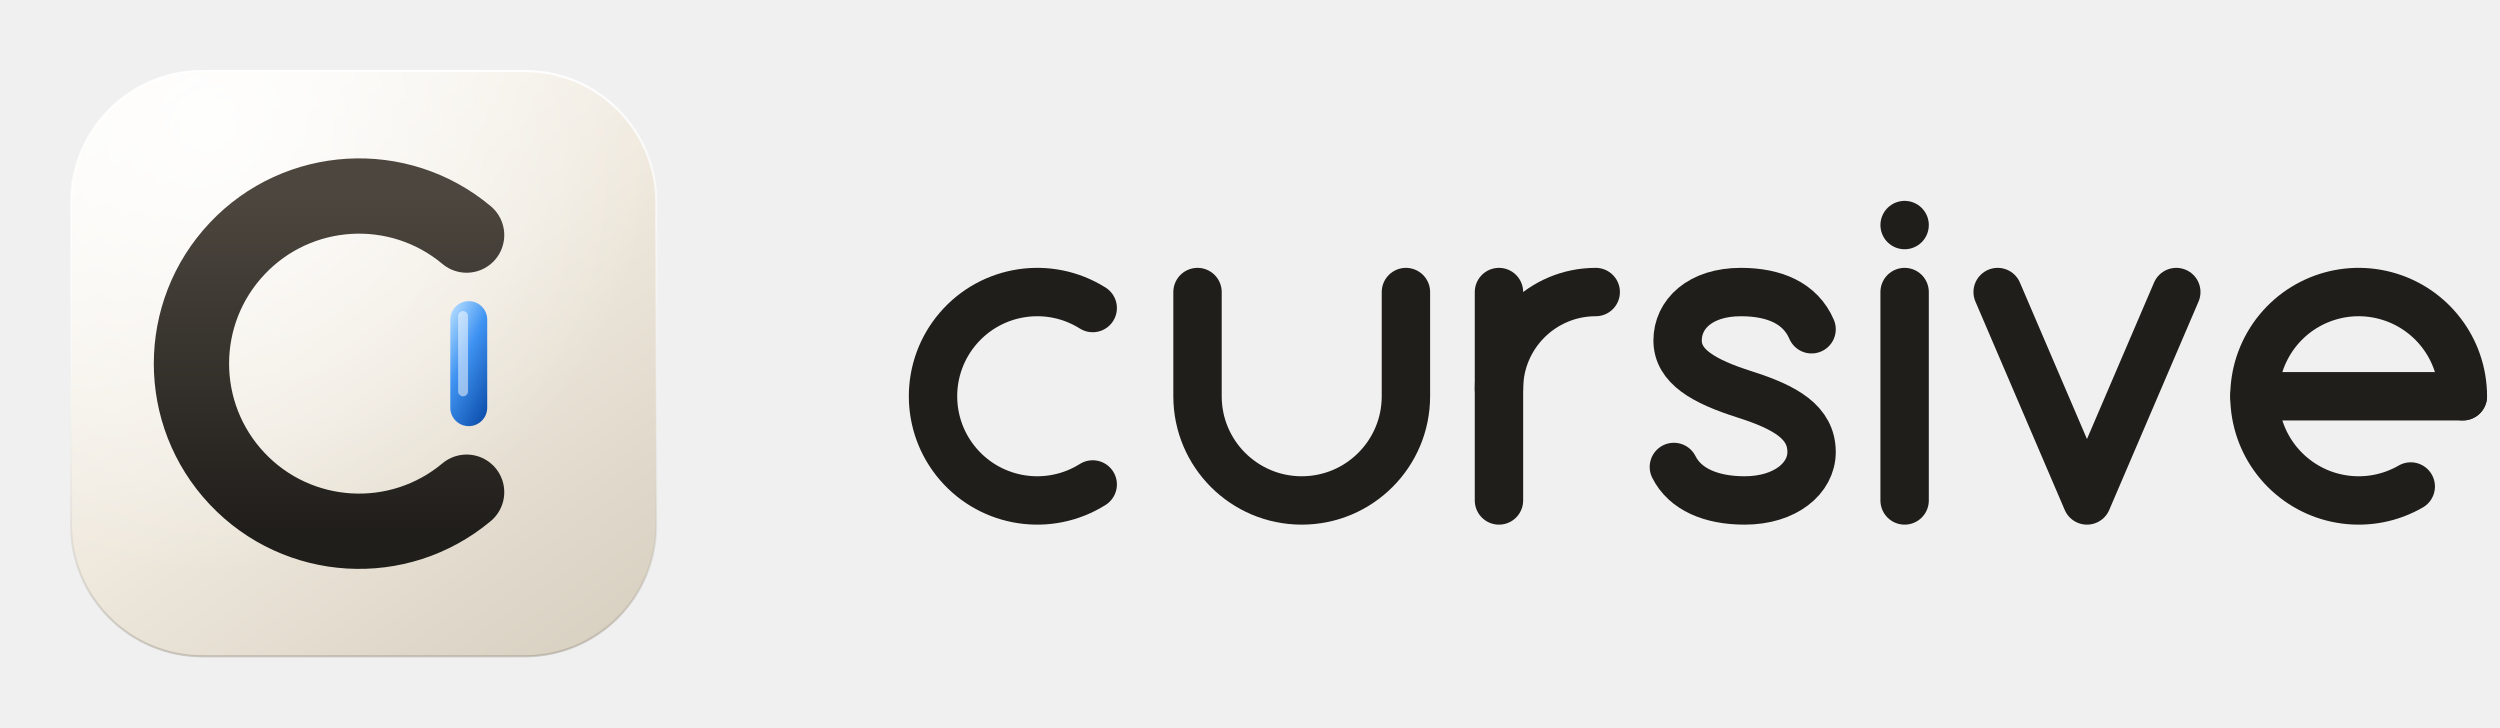
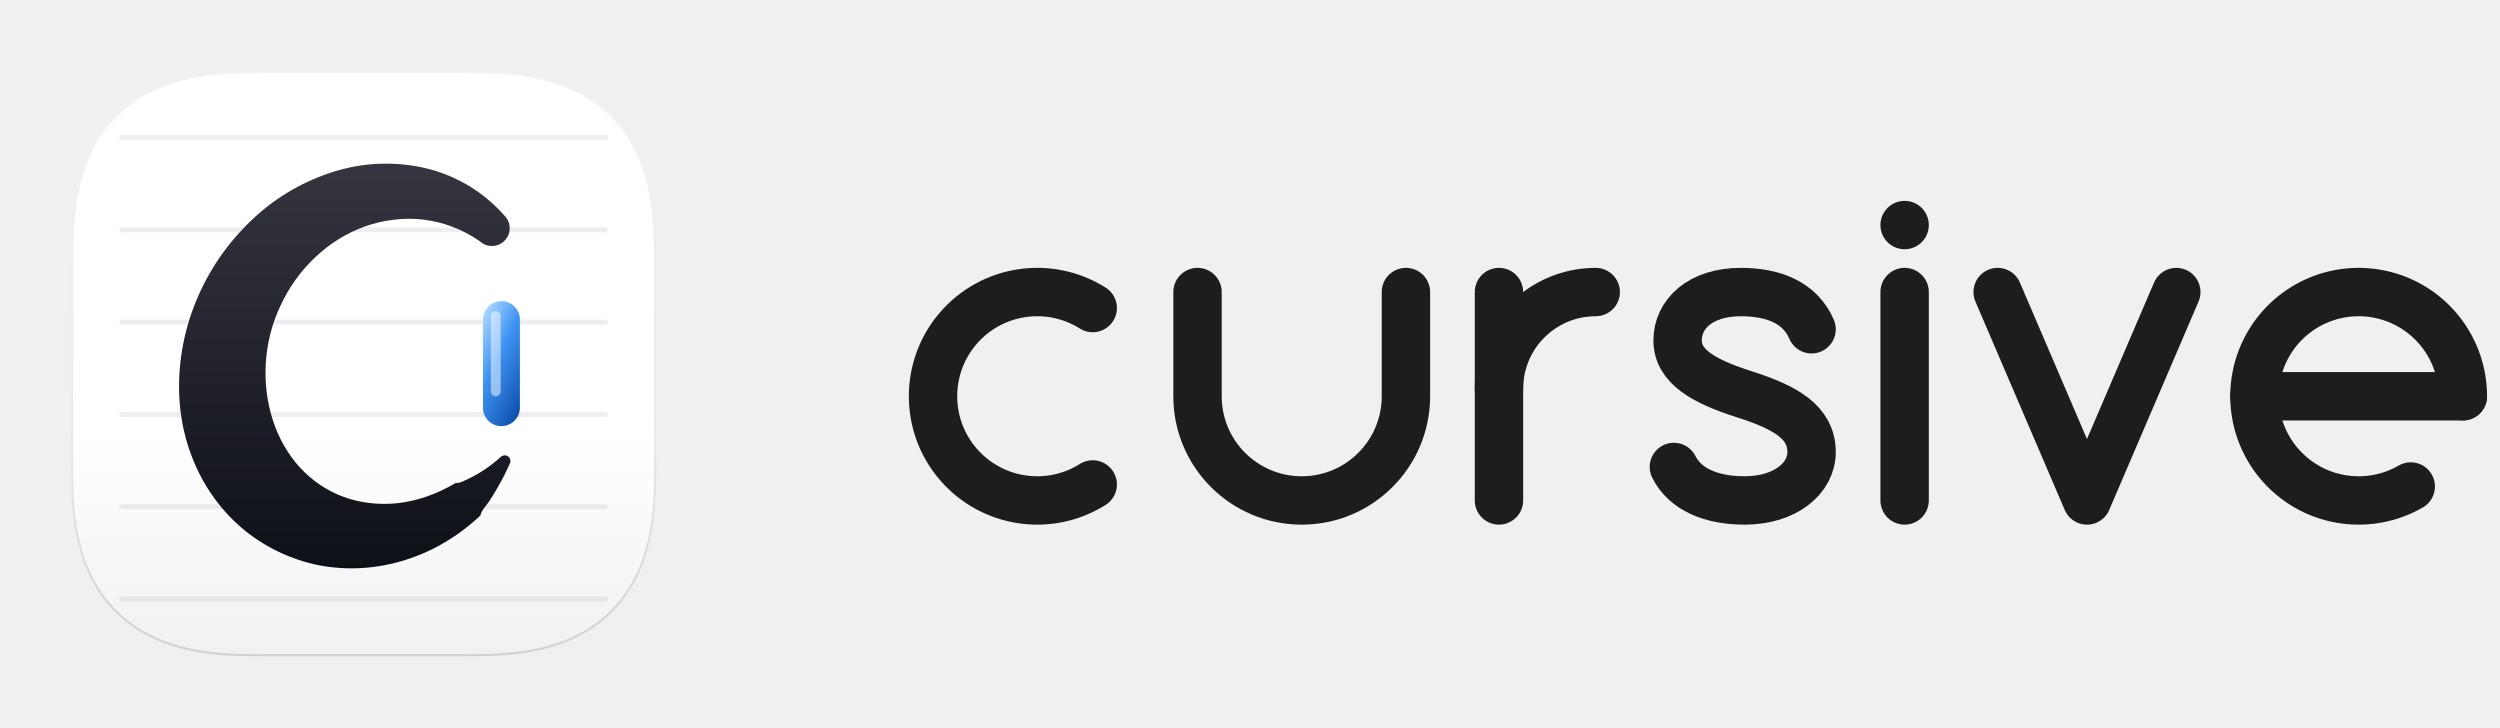
<svg xmlns="http://www.w3.org/2000/svg" viewBox="0 0 440 128" width="440" height="128" role="img" aria-label="cursive">
  <defs>
-     <linearGradient id="lkL-tile" x1=".14" y1="0" x2=".86" y2="1">
-       <stop offset="0" stop-color="#fbf9f5" />
-       <stop offset=".5" stop-color="#efe9de" />
-       <stop offset="1" stop-color="#d9d1c2" />
+     <path id="lkL-tile" d="M 366 100 H 658 C 711.3 100 800 100.5 861.8 162.2 C 923.5 224 924 312.7 924 366 V 658 C 924 711.3 923.5 800 861.8 861.8 C 800 923.5 711.3 924 658 924 H 366 C 312.7 924 224 923.5 162.2 861.8 C 100.5 800 100 711.3 100 658 V 366 C 100 312.7 100.5 224 162.2 162.2 C 224 100.5 312.7 100 366 100 Z" />
+     <clipPath id="lkL-clip">
+       <use href="#lkL-tile" />
+     </clipPath>
+     <path id="lkL-c" d="M 709.7 303 C 684.9 275 653.7 254.2 617.7 242.1 C 582.8 230.3 540.6 227 500.5 234.2 C 461.2 241.3 419.3 259.2 384.1 284.9 C 349.7 310.1 317.8 345.5 295.4 384.5 C 272.4 424.6 258.5 467.4 253.8 512 C 249.1 556.8 254.1 600.4 269.4 641.1 C 284.5 681.1 308.3 715.8 340.3 743.3 C 371.4 769.9 410.9 788.6 449.7 796 C 489.6 803.6 531.1 801 571.4 788.2 C 610.5 775.8 646.2 754.4 676.6 725.6 C 677 719.6 686.1 710 688.3 706.6 C 692.3 700.5 695.9 694.7 699.5 688.4 C 703.1 682.3 706.3 676.4 709.6 670.1 C 712.7 663.9 715.5 657.9 718.3 651.6 A 8 8 0 0 0 705.4 643.1 C 700.6 647.4 695.9 651.3 690.7 655.2 C 685.6 659 680.6 662.4 675.2 665.7 C 669.9 668.9 664.8 671.7 659.1 674.3 C 656.1 675.6 646.5 681.3 641.9 679.8 C 614.7 696.2 586.7 705.5 559.4 708.5 C 532.8 711.4 505.5 707.8 482.7 699.2 C 459.1 690.3 438.8 676.2 422 657.9 C 405.7 640 392.3 616.9 384.3 592 C 376.4 567.8 372.5 539.8 374.2 512 C 375.8 483.9 382.6 456.7 394.9 430.4 C 406.9 404.6 423.2 381.6 444.2 361.9 C 464.7 342.6 488.3 327.9 514.5 318.6 C 539.6 309.7 568.8 306 595.9 309.2 C 623.5 312.5 650.6 322.3 675.5 339.6 A 24 24 0 0 0 709.7 303 Z" />
+     <linearGradient id="lkL-face" x1="0" y1="0" x2="0" y2="1">
+       <stop offset="0" stop-color="#fff" />
+       <stop offset=".62" stop-color="#fff" />
+       <stop offset="1" stop-color="#f1f1f3" />
    </linearGradient>
-     <radialGradient id="lkL-sheen" cx=".24" cy=".1" r=".76">
-       <stop offset="0" stop-color="#fff" stop-opacity=".9" />
-       <stop offset="1" stop-color="#fff" stop-opacity="0" />
-     </radialGradient>
-     <linearGradient id="lkL-edge" x1="0" y1="0" x2="0" y2="1">
-       <stop offset="0" stop-color="#fff" stop-opacity=".95" />
-       <stop offset=".55" stop-color="#fff" stop-opacity=".12" />
-       <stop offset="1" stop-color="#6f6656" stop-opacity=".3" />
+     <linearGradient id="lkL-rim" x1="0" y1="0" x2="0" y2="1">
+       <stop offset="0" stop-color="#000" stop-opacity=".05" />
+       <stop offset=".55" stop-color="#000" stop-opacity=".08" />
+       <stop offset="1" stop-color="#000" stop-opacity=".13" />
    </linearGradient>
    <linearGradient id="lkL-ink" x1="0" y1="0" x2="0" y2="1">
-       <stop offset="0" stop-color="#4c463e" />
-       <stop offset="1" stop-color="#201e1b" />
+       <stop offset="0" stop-color="#34353f" />
+       <stop offset="1" stop-color="#0e1018" />
    </linearGradient>
    <linearGradient id="lkL-car" x1=".2" y1="0" x2=".8" y2="1">
      <stop offset="0" stop-color="#a8d6ff" />
      <stop offset=".42" stop-color="#3f93f2" />
      <stop offset="1" stop-color="#0f51ae" />
    </linearGradient>
  </defs>
  <g transform="scale(0.125)">
-     <rect x="100" y="100" width="824" height="824" rx="185" fill="url(#lkL-tile)" />
-     <rect x="100" y="100" width="824" height="824" rx="185" fill="url(#lkL-sheen)" />
-     <path d="M 657 331 A 236 236 0 1 0 657 693" fill="none" stroke="url(#lkL-ink)" stroke-width="106" stroke-linecap="round" />
-     <rect x="634" y="424" width="52" height="176" rx="26" fill="url(#lkL-car)" />
-     <rect x="645" y="438" width="14" height="120" rx="7" fill="#fff" opacity=".5" />
-     <rect x="100" y="100" width="824" height="824" rx="185" fill="none" stroke="url(#lkL-edge)" stroke-width="3" />
+     <use href="#lkL-tile" fill="url(#lkL-face)" />
+     <g clip-path="url(#lkL-clip)">
+       <rect x="168" y="190" width="688" height="7" rx="3.5" fill="#1b2430" opacity=".08" />
+       <rect x="168" y="320" width="688" height="7" rx="3.5" fill="#1b2430" opacity=".08" />
+       <rect x="168" y="450" width="688" height="7" rx="3.5" fill="#1b2430" opacity=".08" />
+       <rect x="168" y="580" width="688" height="7" rx="3.5" fill="#1b2430" opacity=".08" />
+       <rect x="168" y="710" width="688" height="7" rx="3.5" fill="#1b2430" opacity=".08" />
+       <rect x="168" y="840" width="688" height="7" rx="3.5" fill="#1b2430" opacity=".08" />
+       <use href="#lkL-c" fill="url(#lkL-ink)" />
+       <rect x="680" y="424" width="52" height="176" rx="26" fill="url(#lkL-car)" />
+       <rect x="691" y="438" width="14" height="120" rx="7" fill="#fff" opacity=".5" />
+     </g>
+     <g clip-path="url(#lkL-clip)">
+       <use href="#lkL-tile" fill="none" stroke="url(#lkL-rim)" stroke-width="6" />
+     </g>
  </g>
-   <g transform="translate(160 51.4) scale(0.655)" fill="none" stroke="#201e1b" stroke-width="13" stroke-linecap="round" stroke-linejoin="round">
+   <g transform="translate(160 51.4) scale(0.655)" fill="none" stroke="#1d1d1f" stroke-width="13" stroke-linecap="round" stroke-linejoin="round">
    <path d="M49.34 4.3 A28 28 0 1 0 49.34 51.7" />
    <path d="M77.5 0 V28 A28 28 0 0 0 133.5 28 V0" />
    <path d="M158.5 0 V56" />
    <path d="M158.5 26 A26 26 0 0 1 184.5 0" />
    <path d="M242.5 10 C239.5 3 232.5 0 223.5 0 C212.5 0 206.5 6 206.5 13 C206.5 20 213.5 24 224.5 27.5 C235.5 31 242.5 35 242.5 43 C242.5 50 235.5 56 224.5 56 C215.5 56 208.5 53 205.5 47" />
    <path d="M267.5 0 V56" />
    <path d="M267.5 -18 V-18" />
    <path d="M292.5 0 L316.5 56 L340.5 0" />
    <path d="M417.5 28 H361.5" />
    <path d="M417.5 28 A28 28 0 1 0 403.5 52.25" />
  </g>
</svg>
